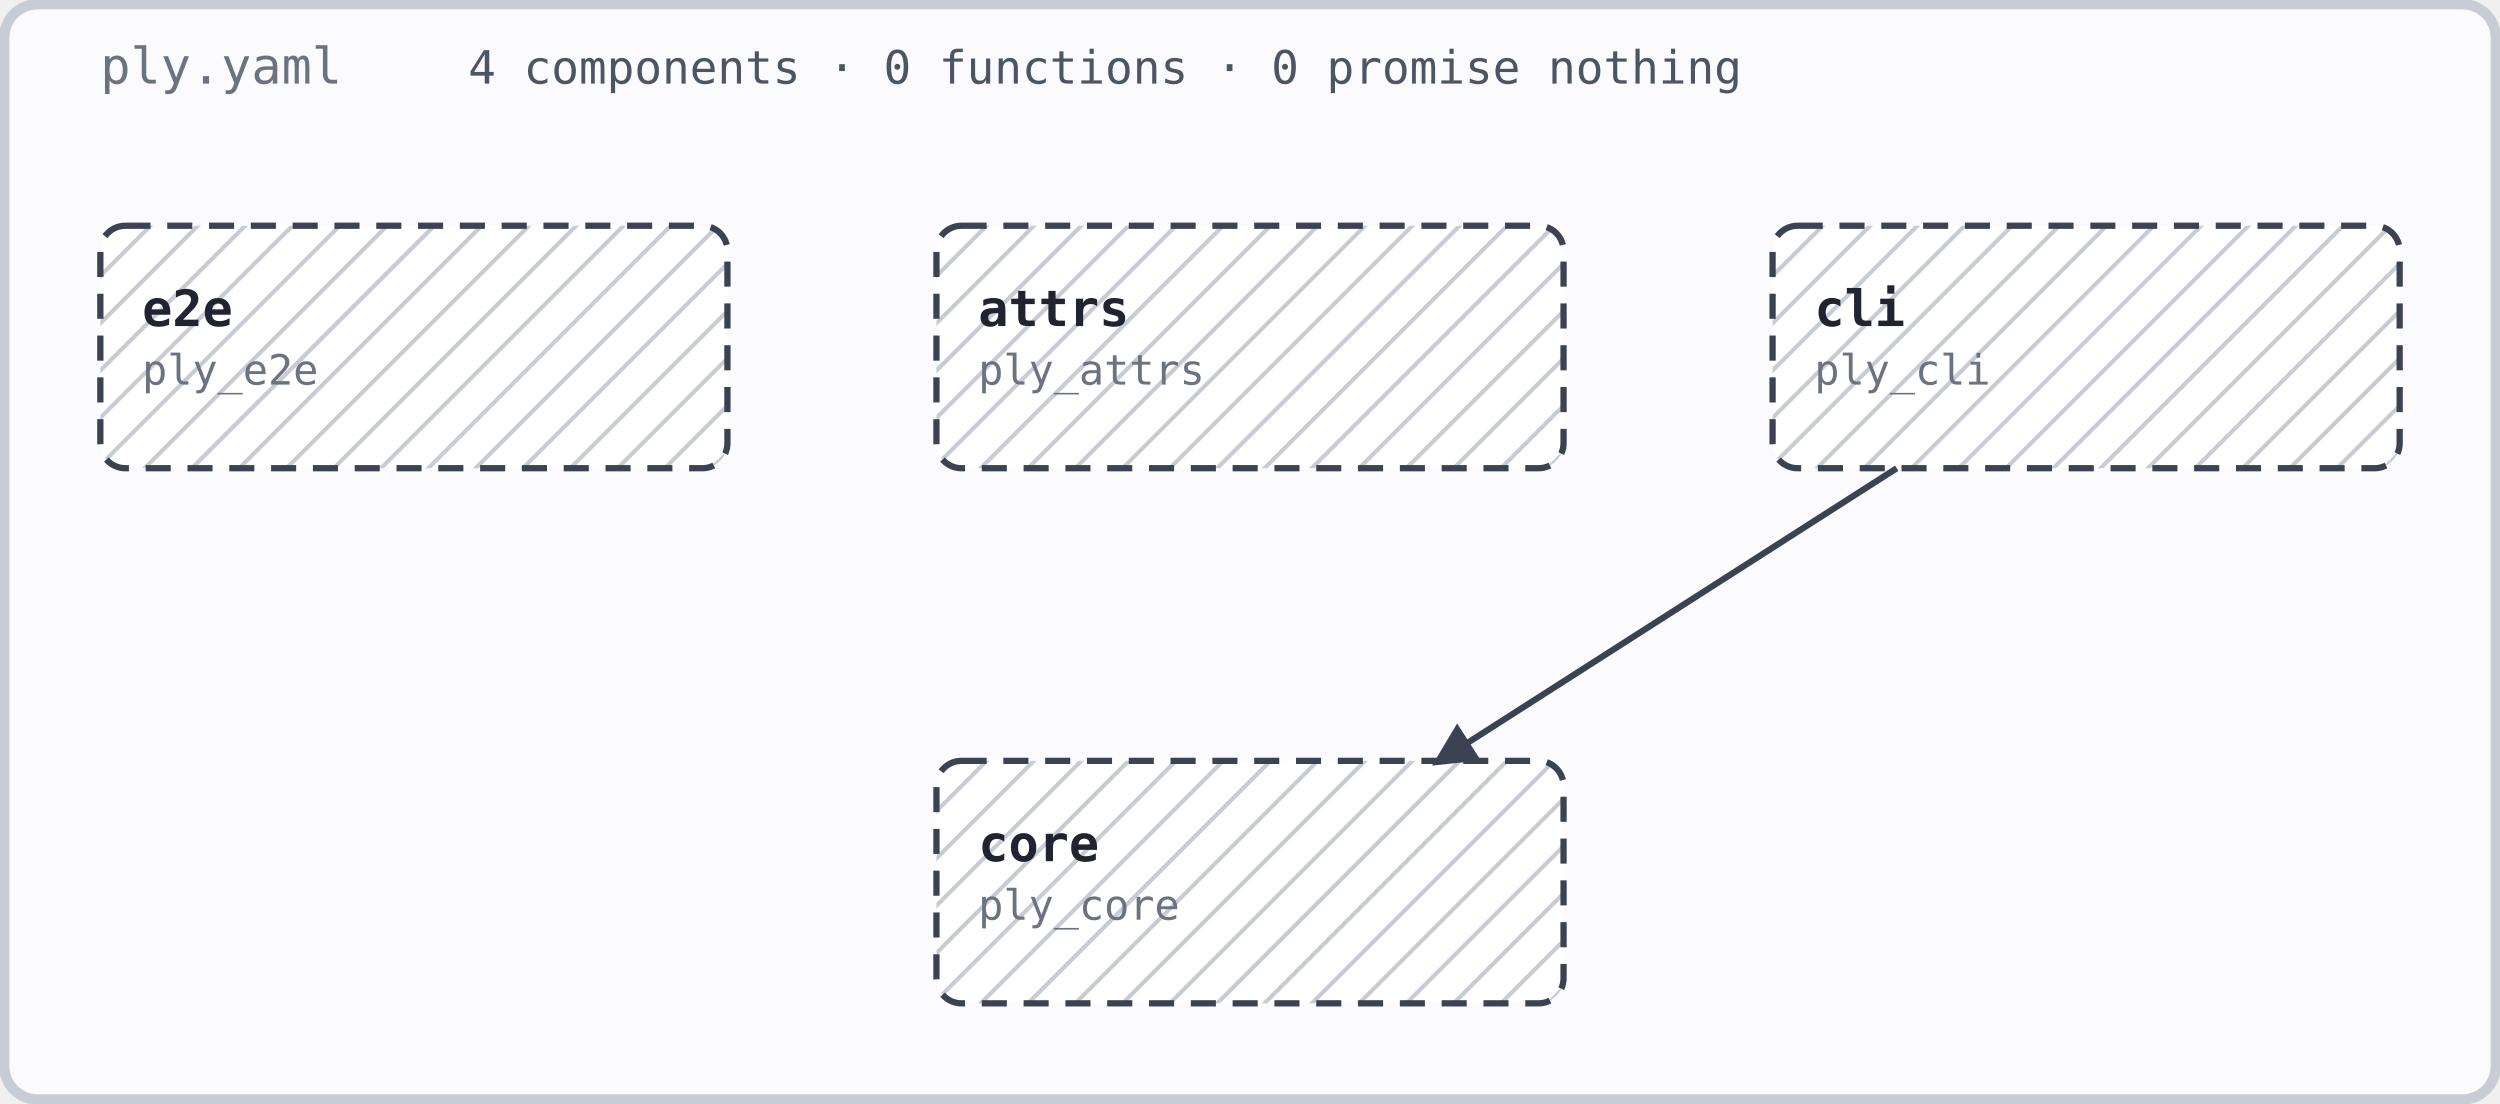
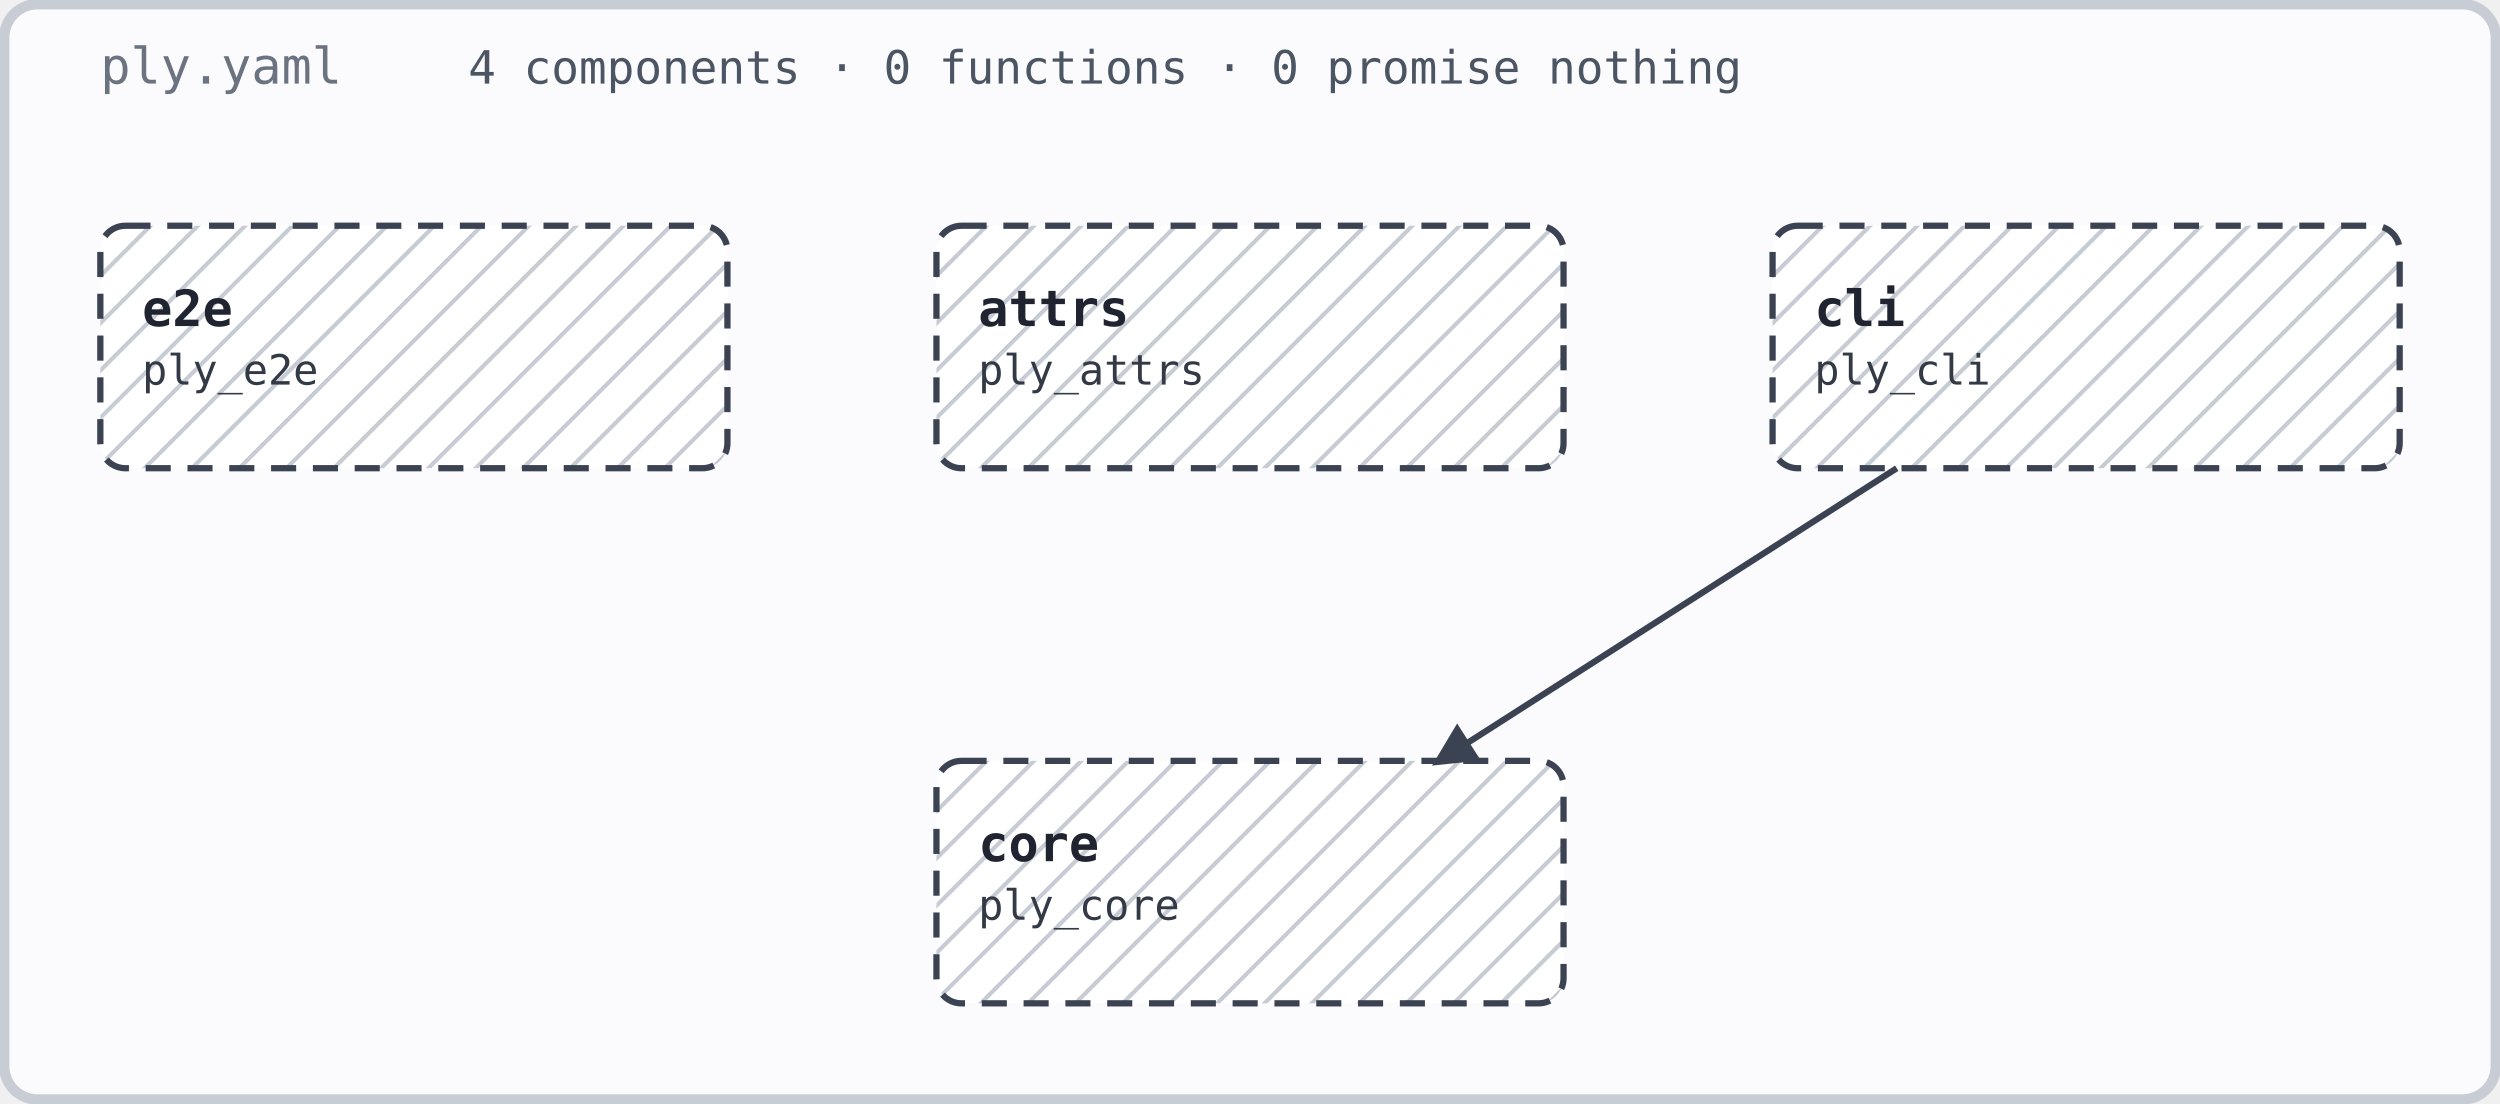
<svg xmlns="http://www.w3.org/2000/svg" width="598.0" height="264.0" viewBox="0 0 598.0 264.0" font-family="monospace" font-size="12">
-   <style>.workspace-frame{fill:#fbfbfd;stroke:#c8ccd4;stroke-width:2.5}.workspace-title{fill:#6b7280}.verdict-strip-text{fill:#4b5563;font-size:11px}.component-box{stroke:#3b4252;stroke-width:1.5}.hollow-box{stroke-dasharray:6 4}.collapsed-stack{stroke:#3b4252;stroke-width:1.5}.pure-seal{fill:none;stroke:#3b4252}.strict-notch{fill:#1f2430}.component-name{fill:#1f2430;font-weight:bold}.component-anchor{fill:#6b7280;font-size:10px}.component-owns{fill:#6b7280;font-size:10px;font-style:italic}.ceiling-unclaimed{fill:url(#unclaimed-hatch)}.ceiling-tested{fill:#f0f1f2}.ceiling-fuzzed{fill:#dfe1e4}.ceiling-bounded{fill:#c7cad0}.ceiling-proved{fill:#aab0b9}.contract-mark{fill:#1f2430}.fn-clause{font:11px ui-monospace,SFMono-Regular,Menlo,monospace;fill:#3c4658}.cap-badge rect{fill:#eceef2;stroke:#9aa2b1}.cap-badge text{fill:#4b5563;font-size:10px}.profile-tag rect{fill:#eef2fb;stroke:#5570a8}.profile-tag text{fill:#334b78;font-size:10px}.fn-chip-box{fill:#f6f7f9;stroke:#9aa2b1}.fn-chip-box-synth{fill:#ecdff5;stroke:#9aa2b1}.fn-name{fill:#1f2430}.fn-checks{fill:#4b5563;font-size:11px}.fn-check-with{fill:#6b7280;font-size:10px}.fn-examples{fill:#6b7280;font-size:10px}.fn-shield{fill:none;stroke:#9a7a1f;font-size:13px}.unresolved-pin circle,.registry-pin circle{fill:#fff6d8;stroke:#b08900}.pin-label{fill:#7a5c00;font-size:10px;text-anchor:middle}.edge-line{fill:none;stroke:#3b4252;stroke-width:1.5}.edge-label{fill:#3b4252;font-size:10px;text-anchor:middle}.deny-line{fill:none;stroke:#c9534f;stroke-width:1.5}.deny-bar{stroke:#c9534f;stroke-width:3}.deny-except{fill:#8f2f2c;font-size:10px;text-anchor:middle}.any-node circle{fill:#eceef2;stroke:#9aa2b1}.any-label{fill:#4b5563;text-anchor:middle}.external-box{fill:none;stroke:#3b4252;stroke-width:1.5}#arrow path{fill:#3b4252}@media (prefers-color-scheme: dark){.workspace-frame{fill:#15171c;stroke:#333947}.workspace-title{fill:#8b93a1}.verdict-strip-text{fill:#a3abb9}.component-box,.collapsed-stack,.external-box{stroke:#8891a3}.component-name{fill:#e6e9ef}.component-anchor,.component-owns{fill:#98a0ae}.ceiling-unclaimed{fill:url(#unclaimed-hatch-dark)}.ceiling-tested{fill:#242832}.ceiling-fuzzed{fill:#333947}.ceiling-bounded{fill:#464e60}.ceiling-proved{fill:#5b6479}.contract-mark{fill:#c8cede}.fn-clause{fill:#aab3c4}.cap-badge rect{fill:#252a35;stroke:#6d7686}.cap-badge text{fill:#b6bdca}.profile-tag rect{fill:#1d2532;stroke:#5570a8}.profile-tag text{fill:#9fb6dd}.fn-chip-box{fill:#1c1f27;stroke:#6d7686}.fn-chip-box-synth{fill:#2a2033;stroke:#6d7686}.fn-name{fill:#e6e9ef}.fn-checks{fill:#a3abb9}.fn-check-with,.fn-examples{fill:#8b93a1}.pure-seal,.strict-notch{fill:#c8cede}.pure-seal{fill:none;stroke:#c8cede}.edge-line{stroke:#98a0ae}.edge-label{fill:#a3abb9}.deny-line,.deny-bar{stroke:#e8524b}.deny-except{fill:#e8524b}.any-node circle{fill:#252a35;stroke:#6d7686}.any-label{fill:#a3abb9}.unresolved-pin circle,.registry-pin circle{fill:#2e2814;stroke:#d4a72c}.pin-label{fill:#e3c66b}#arrow path{fill:#98a0ae}}</style>
+   <style>.workspace-frame{fill:#fbfbfd;stroke:#c8ccd4;stroke-width:2.5}.workspace-title{fill:#6b7280}.verdict-strip-text{fill:#4b5563;font-size:11px}.component-box{stroke:#3b4252;stroke-width:1.5}.hollow-box{stroke-dasharray:6 4}.collapsed-stack{stroke:#3b4252;stroke-width:1.5}.pure-seal{fill:none;stroke:#3b4252}.strict-notch{fill:#1f2430}.component-name{fill:#1f2430;font-weight:bold}.component-anchor{fill:#333a45;font-size:10px}.component-owns{fill:#333a45;font-size:10px;font-style:italic}.ceiling-unclaimed{fill:url(#unclaimed-hatch)}.ceiling-tested{fill:#eef0f3}.ceiling-fuzzed{fill:#d2d7de}.ceiling-bounded{fill:#aeb6c2}.ceiling-proved{fill:#8792a3}.contract-mark{fill:#1f2430}.fn-clause{font:11px ui-monospace,SFMono-Regular,Menlo,monospace;fill:#3c4658}.cap-badge rect{fill:#eceef2;stroke:#9aa2b1}.cap-badge text{fill:#4b5563;font-size:10px}.profile-tag rect{fill:#eef2fb;stroke:#5570a8}.profile-tag text{fill:#334b78;font-size:10px}.fn-chip-box{fill:#f6f7f9;stroke:#9aa2b1}.fn-chip-box-synth{fill:#ecdff5;stroke:#9aa2b1}.fn-name{fill:#1f2430}.fn-checks{fill:#4b5563;font-size:11px}.fn-check-with{fill:#6b7280;font-size:10px}.fn-examples{fill:#6b7280;font-size:10px}.fn-shield{fill:none;stroke:#9a7a1f;font-size:13px}.unresolved-pin circle,.registry-pin circle{fill:#fff6d8;stroke:#b08900}.pin-label{fill:#7a5c00;font-size:10px;text-anchor:middle}.edge-line{fill:none;stroke:#3b4252;stroke-width:1.5}.edge-label{fill:#3b4252;font-size:10px;text-anchor:middle}.deny-line{fill:none;stroke:#c9534f;stroke-width:1.5}.deny-bar{stroke:#c9534f;stroke-width:3}.deny-except{fill:#8f2f2c;font-size:10px;text-anchor:middle}.any-node circle{fill:#eceef2;stroke:#9aa2b1}.any-label{fill:#4b5563;text-anchor:middle}.external-box{fill:none;stroke:#3b4252;stroke-width:1.5}#arrow path{fill:#3b4252}@media (prefers-color-scheme: dark){.workspace-frame{fill:#15171c;stroke:#333947}.workspace-title{fill:#8b93a1}.verdict-strip-text{fill:#a3abb9}.component-box,.collapsed-stack,.external-box{stroke:#8891a3}.component-name{fill:#e6e9ef}.component-anchor,.component-owns{fill:#98a0ae}.ceiling-unclaimed{fill:url(#unclaimed-hatch-dark)}.ceiling-tested{fill:#242832}.ceiling-fuzzed{fill:#333947}.ceiling-bounded{fill:#464e60}.ceiling-proved{fill:#5b6479}.contract-mark{fill:#c8cede}.fn-clause{fill:#aab3c4}.cap-badge rect{fill:#252a35;stroke:#6d7686}.cap-badge text{fill:#b6bdca}.profile-tag rect{fill:#1d2532;stroke:#5570a8}.profile-tag text{fill:#9fb6dd}.fn-chip-box{fill:#1c1f27;stroke:#6d7686}.fn-chip-box-synth{fill:#2a2033;stroke:#6d7686}.fn-name{fill:#e6e9ef}.fn-checks{fill:#a3abb9}.fn-check-with,.fn-examples{fill:#8b93a1}.pure-seal,.strict-notch{fill:#c8cede}.pure-seal{fill:none;stroke:#c8cede}.edge-line{stroke:#98a0ae}.edge-label{fill:#a3abb9}.deny-line,.deny-bar{stroke:#e8524b}.deny-except{fill:#e8524b}.any-node circle{fill:#252a35;stroke:#6d7686}.any-label{fill:#a3abb9}.unresolved-pin circle,.registry-pin circle{fill:#2e2814;stroke:#d4a72c}.pin-label{fill:#e3c66b}#arrow path{fill:#98a0ae}}</style>
  <defs>
    <marker id="arrow" viewBox="0 0 10 10" refX="8" refY="5" markerWidth="7" markerHeight="7" orient="auto-start-reverse">
      <path d="M 0 0 L 10 5 L 0 10 z" />
    </marker>
    <pattern id="unclaimed-hatch" patternUnits="userSpaceOnUse" width="8" height="8" patternTransform="rotate(45)">
      <rect width="8" height="8" fill="#fff" />
      <line x1="0" y1="0" x2="0" y2="8" stroke="#c8ccd4" stroke-width="2" />
    </pattern>
    <pattern id="unclaimed-hatch-dark" patternUnits="userSpaceOnUse" width="8" height="8" patternTransform="rotate(45)">
      <rect width="8" height="8" fill="#15171c" />
      <line x1="0" y1="0" x2="0" y2="8" stroke="#4a5262" stroke-width="2" />
    </pattern>
  </defs>
  <rect class="workspace-frame" x="1" y="1" width="596.0" height="262.0" rx="8" />
  <g>
    <text class="workspace-title" x="24.0" y="20">ply.yaml</text>
  </g>
  <g class="verdict-strip">
    <text class="verdict-strip-text" x="112.0" y="20">4 components · 0 functions · 0 promise nothing</text>
  </g>
  <g transform="translate(24.0,54.0)">
    <g class="component" data-name="e2e">
      <rect class="component-box ceiling-unclaimed hollow-box" x="0" y="0" width="150.0" height="58.0" rx="6" />
      <text class="component-name" x="10.0" y="24.0">e2e</text>
      <text class="component-anchor" x="10.0" y="38.0">ply_e2e</text>
    </g>
  </g>
  <g transform="translate(224.0,54.0)">
    <g class="component" data-name="attrs">
      <rect class="component-box ceiling-unclaimed hollow-box" x="0" y="0" width="150.0" height="58.0" rx="6" />
      <text class="component-name" x="10.0" y="24.0">attrs</text>
      <text class="component-anchor" x="10.0" y="38.0">ply_attrs</text>
    </g>
  </g>
  <g transform="translate(224.0,182.0)">
    <g class="component" data-name="core">
      <rect class="component-box ceiling-unclaimed hollow-box" x="0" y="0" width="150.0" height="58.0" rx="6" />
      <text class="component-name" x="10.0" y="24.0">core</text>
      <text class="component-anchor" x="10.0" y="38.0">ply_core</text>
    </g>
  </g>
  <g transform="translate(424.0,54.0)">
    <g class="component" data-name="cli">
      <rect class="component-box ceiling-unclaimed hollow-box" x="0" y="0" width="150.0" height="58.0" rx="6" />
      <text class="component-name" x="10.0" y="24.0">cli</text>
      <text class="component-anchor" x="10.0" y="38.0">ply_cli</text>
    </g>
  </g>
  <g class="edge-call">
    <path class="edge-line" d="M 453.7 112.0 L 344.3 182.0" marker-end="url(#arrow)" />
  </g>
</svg>
